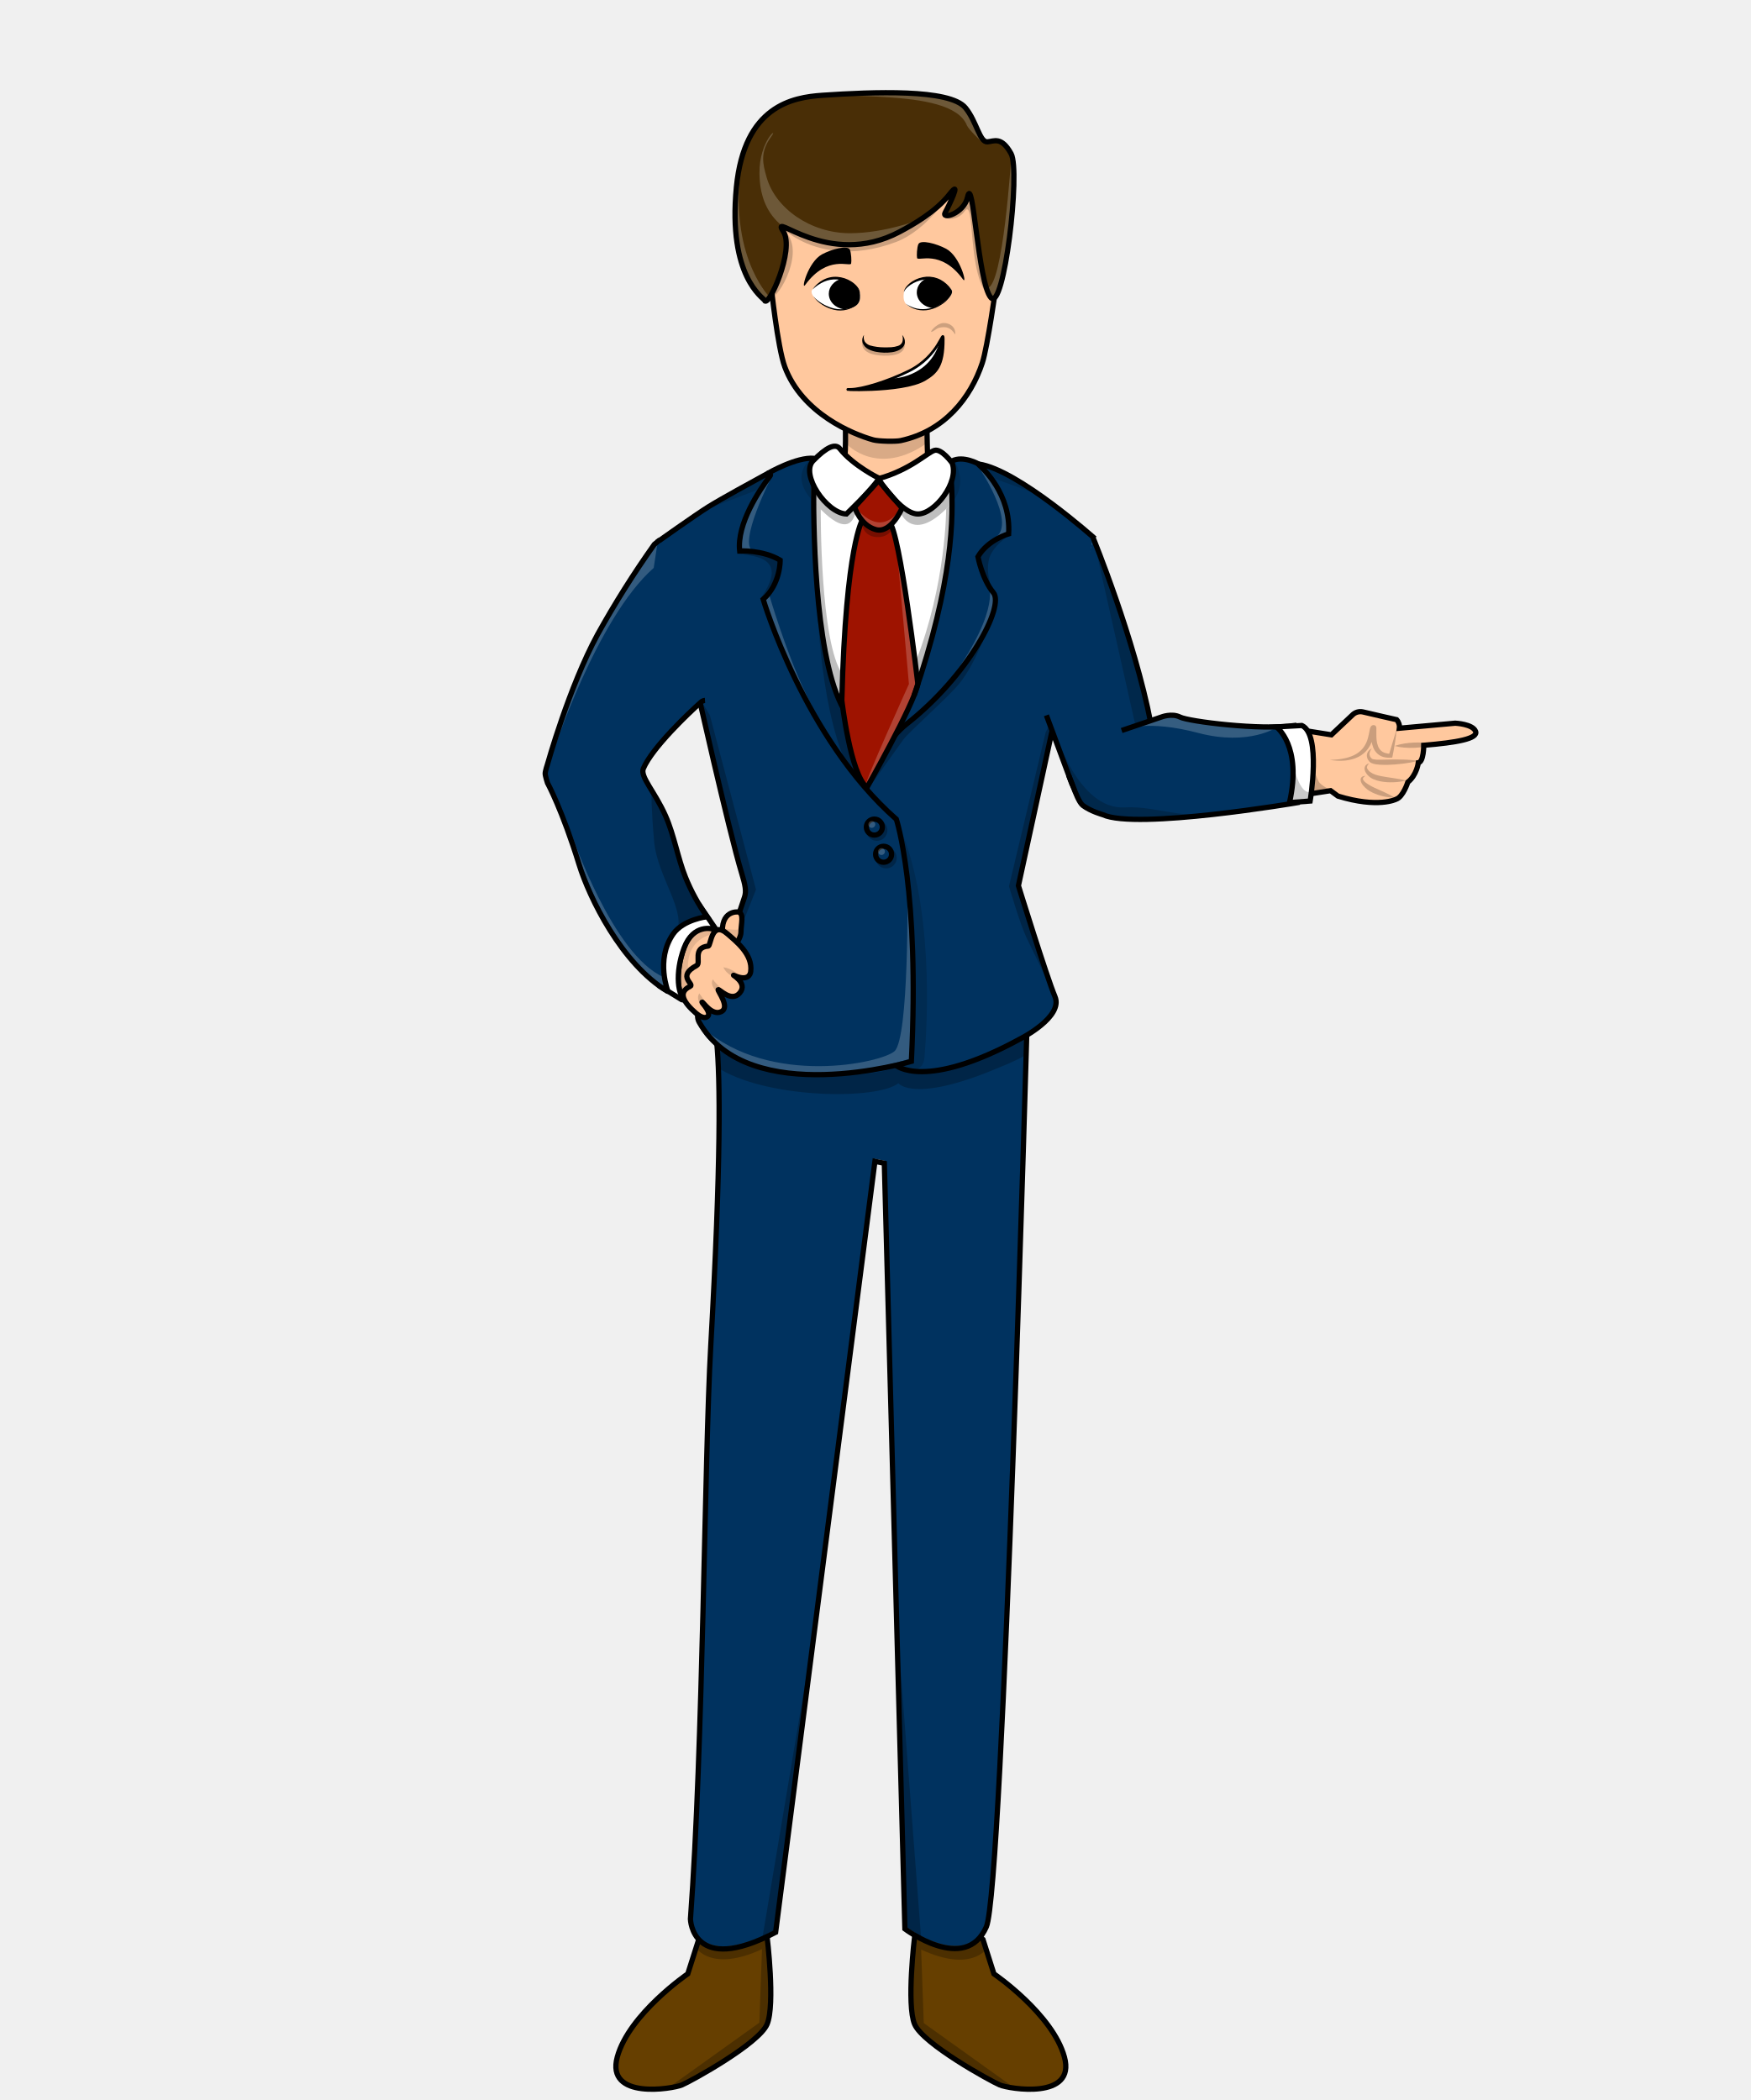
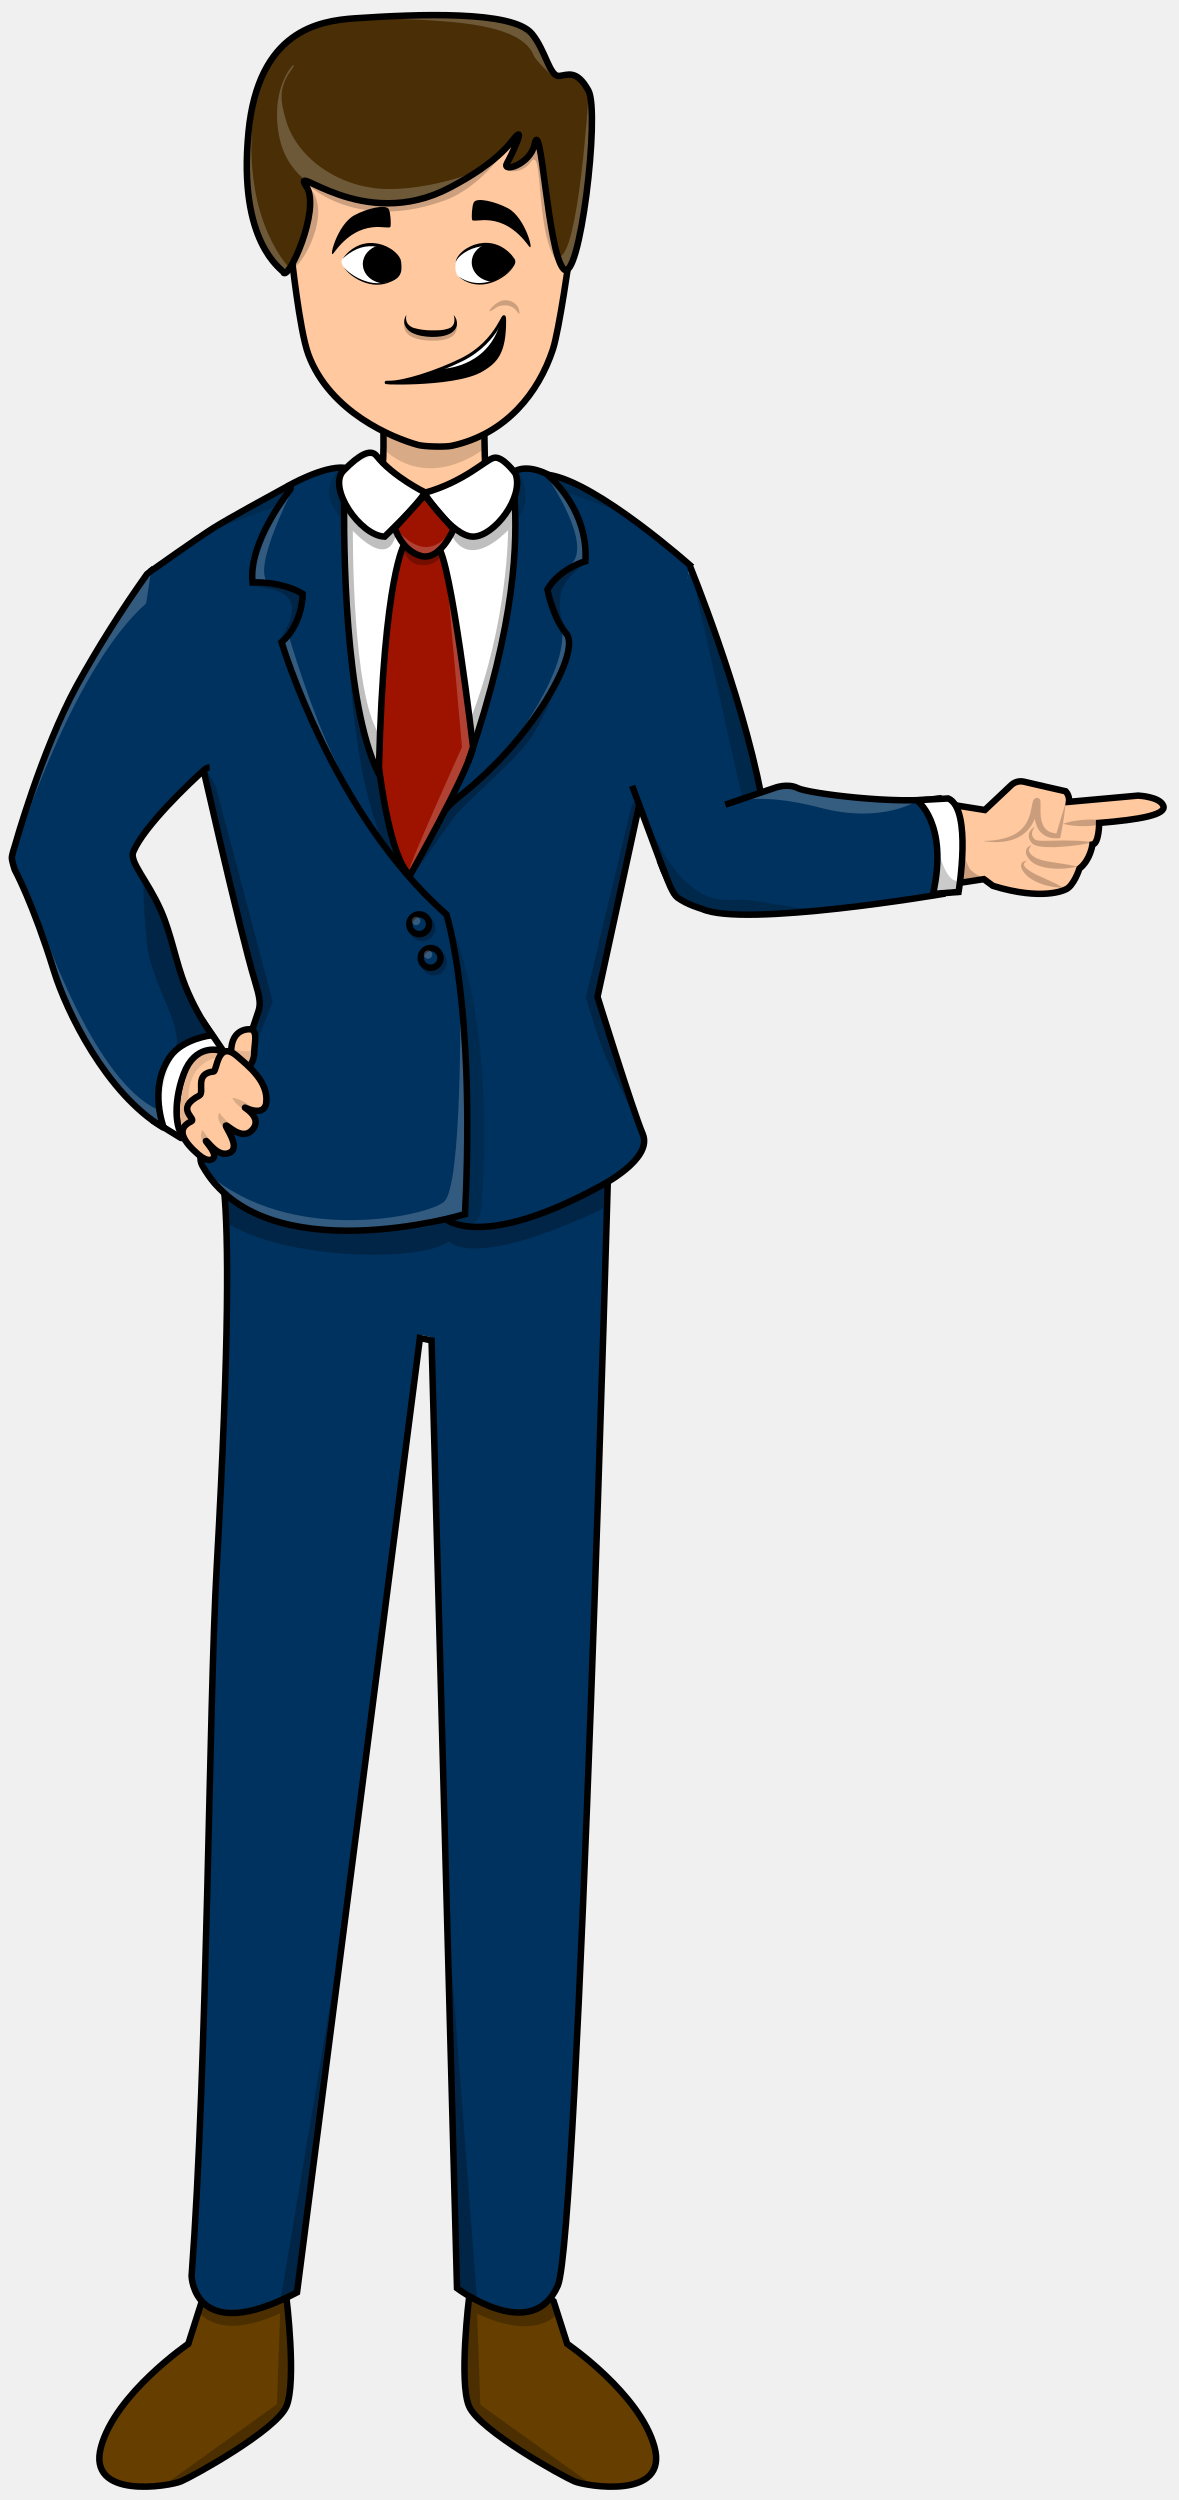
- <svg xmlns="http://www.w3.org/2000/svg" width="500" height="600" viewBox="0 0 500 600">
+ <svg xmlns="http://www.w3.org/2000/svg" width="272" height="577" viewBox="153 23 272 577">
  <g data-name="legs copy 10">
    <path fill="#663f00" d="m199.585 554.134-3.127 9.821s-16.785 11.467-20.142 23.775 15.803 9.094 18.462 7.972 21.956-11.748 24.333-17.34 0-25.05 0-25.05l-11.047-5.718Z" />
    <path d="m219.111 553.313-1.361.487v.221c-2.591 1.047-13.961 5.25-18.158.113l-.75 2.392s4.343 7.092 18.814.375l-.75 21-25.612 18.342a59 59 0 0 0 12.206-5.063c7.725-4.275 16.215-11.055 16.354-15.986.011 0 1.132-13.069-.743-21.881" opacity=".25" />
    <path fill="none" stroke="#000" stroke-miterlimit="10" stroke-width="1.5" d="m199.585 554.134-3.127 9.821s-16.785 11.467-20.142 23.775 15.803 9.094 18.462 7.972 21.956-11.748 24.333-17.34 0-25.05 0-25.05l-11.047-5.718Z" />
    <path fill="#663f00" d="m280.78 554.134 3.128 9.821s16.785 11.467 20.14 23.775-15.802 9.094-18.46 7.972-21.957-11.748-24.334-17.34 0-25.05 0-25.05l11.047-5.718Z" />
    <path d="m261.648 553.429 1.365.487v.225c2.587 1.047 13.3 4.759 17.497-.375l1.421 2.877s-4.342 7.09-18.813.375l.75 21 25.612 18.34a58.8 58.8 0 0 1-12.244-5.05c-7.728-4.275-16.218-11.052-16.353-15.987.015-.011-1.107-13.08.765-21.892" opacity=".25" />
    <path fill="none" stroke="#000" stroke-miterlimit="10" stroke-width="1.5" d="m280.78 554.134 3.128 9.821s16.785 11.467 20.14 23.775-15.802 9.094-18.46 7.972-21.957-11.748-24.334-17.34 0-25.05 0-25.05l11.047-5.718Z" />
    <path fill="#00325f" d="M202.049 289.695s6.993-11.749 1.042 94.264c-1.815 32.359-2.107 114.071-5.797 163.635 0 0 .42 16.361 24.337 3.776L250 331.091l2.685.563 5.876 218.737s17.325 13.047 23.277-.607c4.755-10.909 11.688-260.475 11.688-260.475Z" />
    <path d="m256.229 463.826 6.9 90.131-4.654-2.846zm-23.1-1.646L217.75 553.8l3.803-1.71zm-27.004-156.443c14.179 8.164 44.321 8.535 50.49 3.773 0 0 4.256 5.722 27.866-4.125 2.07-.866 5.479-2.141 8.625-4.016 5.307-3.124-22.151-32.67-27.356-30.994-16.597 5.336-29.002-8.291-48.949 2.145-3.971 2.066-16.676 29.76-10.676 33.217" opacity=".25" />
    <path fill="none" stroke="#000" stroke-miterlimit="10" stroke-width="1.5" d="M201.974 290.415s6.99-11.749 1.042 94.264c-1.819 32.359-2.111 114.071-5.797 163.635 0 0 .42 16.361 24.333 3.776l28.365-220.275 2.685.559 5.873 218.737s17.325 13.047 23.276-.607c4.755-10.909 11.689-260.475 11.689-260.475Z" />
  </g>
  <g data-name="body copy 10" transform="translate(77.5)scale(.375)">
    <path fill="#00325f" d="m294.05 414.56 67.13 261.81s-2.22 11.37-33.56 85c-24.62 57.85 128.29 67.5 151.7 49.42 0 0 11.35 15.27 74.31-11 14.73-6.15 54.82-20.14 40.28-51.09l-24.25-73.85L597 552.55l29.05-142.71s-67.6-61.29-105.65-59.8c0 0-61.16 38.36-107 0 0-.04-32.4-4.1-119.35 64.52" />
    <path d="m538.71 354 8.84 9.51 35.77 12.8S556 354.56 538.71 354m-210.14 35.09 44.63-16.98 9.51-13.88z" opacity=".15" />
    <path fill="#fff" d="M484.58 677.42s1.28 113.28-9.87 123.49c-9.66 8.84-94.37 27.5-146.14-17.86 0 0 33.19 61.21 159.07 23.25 0 0 3.13-87.91-3.06-128.88m62.07-230.65s9.52 20.84-36.08 80.31c0 0 58.77-63.08 36.08-80.31m-7.8-90.77s28.49 41.54 13.24 53.2l10.28-3.26s.63-33.81-23.52-49.94m-159.98 96s13.65 46.95 29 78-2.27 0-2.27 0-13.77-23.91-30.92-73.54Zm2.13-88.54s-25.74 50.3-14.13 56.53l-10.11-.28S354 398.83 381 363.46" opacity=".2" />
    <path d="m334.07 545 35.11 132.77s-10.58 27.39-15.41 37.54c-4.94 10.37-23.61 44.13-23.61 44.13l31.56-82.66L328.13 535Zm255.74 13-27.92 117.25s8.42 28.85 13.26 39c4.94 10.36 21.15 43.53 21.15 43.53l-26.41-83L596.46 545Z" opacity=".25" />
    <path d="M519.59 350.39s12.63 16.4-1.58 33.19l-.5-15.18s3.59-8.62.36-17.32Zm-108.28-1.04s-17.66 12.38 1.26 32.44l.5-14.49s-7.11-8.14.37-18.08Z" opacity=".15" />
    <path d="M415.62 452s.93 82.78 22.43 130.18l8.2 10.55s-11.85-44.23-11.68-54.95c0 0-2.89-9.1-6.45-22.3-4.79-17.75-10.78-42.99-12.5-63.48" opacity=".25" />
    <path d="M476.09 624.08s7.86 39.4 10.75 75.09c3.12 38.64 3.72 84.31.8 107.13 0 0-2.38 6.8-12.93 5.48 0 0 21.33 10.53 22.77-5.94 2.05-23.58 8.14-118.96-21.39-181.76" opacity=".15" />
    <path d="M355.26 421.66c6.54 2.14 41.86 0 17.34 34.35 0 0 16.22-16.79 15-29.34 0 0-2.51-6.36-23.37-6.68-.23.01-9.23 1.6-8.97 1.67m208.11-14.81s-17.34 4.57-25.12 17.33c0 0 3.9 21.85 12.28 27.86 0 0-7-13-3.88-25.86 1.73-7.13 8.41-13.67 16.72-19.33m-81.89 156.56c3.72-5.26 34.08-32.16 42.31-42.26 14.19-17.42 22.86-46 22.86-46s-12.22 23.36-28.65 43.61c-14.33 17.65-32.74 32.28-37.55 35.82 0 0-17.7 31-25.9 46.5.01 0 20.45-28.5 26.93-37.67" opacity=".25" />
    <path fill="none" stroke="#000" stroke-miterlimit="10" stroke-width="4" d="M293.6 413.24S323 392.32 333.15 386c9.39-5.85 33.9-19.26 45.05-25.33a1.32 1.32 0 0 1 1.69 2c-8.08 10.71-25.44 36.41-23.14 57.11 0 0 17.4-1 30.83 7 0 0 .5 17.9-12.93 29.83 0 0 31.33 105.92 101.44 167.58 0 0 17.91 54.21 11.44 184.49 0 0-124 36.75-161.61-29.83-6.47-11.44 14.17-31.58 34.56-95.48 1.38-4.34.66-8.62-2.24-18.15-9.71-32-35.38-146.49-35.38-146.49" />
    <path fill="none" stroke="#000" stroke-miterlimit="10" stroke-width="4" d="M627.26 410.31s-58.67-52.51-88.41-56.75c-.2 0-.3.26-.14.39 3.39 2.91 24.75 22.51 22.92 52.78 0 0-15.92 4.52-23.38 17.45 0 0 3.1 16.91 11.74 27.35s-18.7 62.8-66.07 100.09c-13 10.24-24.1 28.66-30.66 49.46m22.34 210.5s21.88 19.87 95.47-20.41c0 0 32.33-16.41 25.86-31.83s-27.85-84.53-27.85-84.53l34.63-159.37" />
    <path fill="#ffc89e" d="M436.93 309.16s1.29 36.88-.58 42.48l28.31 18.25 35.49-18.25c-.75-9.7-.92-42.48-.92-42.48" />
    <path d="M438.26 338.34s23.56 25.72 61.18-.79v-27.89l-62.37-1.11Z" opacity=".15" />
    <path fill="#ffc89e" stroke="#000" stroke-miterlimit="10" stroke-width="4" d="M500.15 351.64c-.75-9.7-.92-42.48-.92-42.48m-62.3 0s1.29 36.88-.58 42.48" />
    <path fill="#fff" d="m431 341.76-17.53 7.46s-2.07 3.46-2.12 10.07c-.24 33.18 2.6 136.66 21.88 174.91l61.92-17.15s25-72.36 22.75-166l-14.55-9.32s-8.58 16-40.65 22.38c-.03.03-21.29-7.06-31.7-22.35" />
    <path d="M418.52 388.07s-.77 101.09 16.54 125.77l-.49 19.74s-21.13-13.07-21.13-151.25Z" opacity=".25" />
    <path d="M413.44 382.33s25.75 32.67 31.69 7.77c0 0-2.1-4.13-3-2.44-3.7 6.77-17.72 3.88-26.49-13.21Z" opacity=".25" />
    <path fill="none" stroke="#000" stroke-miterlimit="10" stroke-width="4" d="M413.09 369.89c-.23 42.72 1.92 139.61 25 173.89M378.2 360.64s22.06-12.79 35.24-11.42" />
    <path fill="#9e1300" d="M450.41 395.84s-12.85 18.64-15.84 137.74c0 0 6.47 56.44 19.15 66.39 0 0 35.3-62.41 38.78-78.82 0 0-13.67-116.86-21.88-123.57Z" />
    <path d="M514.05 387.74s0 57.08-23.06 116l1.51 17.41s27.09-64.27 26.5-138.55Zm-51.5-15.63-13.32 23.43s-.17 13.22 12.07 13.66c13.05.48 13.43-12.51 13.43-12.51Z" opacity=".25" />
    <path fill="#fff" d="m477 423.71 8.68 97.44s-34.86 77.14-32.44 76.05c0 0 36.57-59.62 40.1-77.47Z" opacity=".2" />
    <path fill="none" stroke="#000" stroke-miterlimit="10" stroke-width="4" d="M450.41 395.84s-12.85 18.64-15.84 137.74c0 0 6.47 56.44 19.15 66.39 0 0 35.3-62.41 38.78-78.82 0 0-13.67-116.86-21.88-123.57Z" />
    <path fill="#9e1300" d="m462.55 366.21-18.23 20.14s4.29 13.93 16.11 17.15 20-16.41 20-16.41Z" />
    <path fill="#fff" d="M446.52 388.07s16.4 21.81 31.78.79c0 0-14.76 31.79-31.78-.79" opacity=".2" />
    <path d="M479 390s9.91 27.08 40.56-8.23l-1.88-11.9s-19.89 35.5-38.29 15.13Z" opacity=".25" />
    <path fill="none" stroke="#000" stroke-miterlimit="10" stroke-width="4" d="m462.55 366.21-18.23 20.14s4.29 13.93 16.11 17.15 20-16.41 20-16.41Zm55.45.89c1.56 26.66 1.6 75.48-28.47 162.94m28.94-178.8c8.46-4.47 20.38 2.32 20.38 2.32" />
    <path fill="none" stroke="#000" stroke-miterlimit="10" stroke-width="4" d="M433.08 341.88c-3.55-4.47-10.44-1-20.39 9.2s10.2 40 25.36 40.53c0 0 20-19 24.87-27.22 0 0-19.52-9.51-29.84-22.51Z" />
    <path fill="none" stroke="#000" stroke-miterlimit="10" stroke-width="4" d="M462.39 364.75s17.19 26.86 30.11 26.86 31.58-24.37 26.11-38.79c0 0-8-11.19-13.43-9.69s-17.93 14.66-42.79 21.62Z" />
    <circle cx="461.25" cy="632.61" r="8.05" opacity=".25" />
    <circle cx="468.34" cy="653.6" r="8.05" opacity=".25" />
    <circle cx="459.35" cy="630.17" r="6.09" fill="#00325f" stroke="#000" stroke-miterlimit="10" stroke-width="4" />
    <circle cx="457.4" cy="628.14" r="2.61" fill="#fff" opacity=".2" />
    <circle cx="466.38" cy="650.88" r="6.09" fill="#00325f" stroke="#000" stroke-miterlimit="10" stroke-width="4" />
    <circle cx="464.76" cy="648.81" r="2.61" fill="#fff" opacity=".2" />
  </g>
  <g data-name="Layer 84 copy">
    <path fill="#fff" d="M201.723 261.866s-6.856-.836-9.93 7.901-.42 14.408-.42 14.408l4.196 1.95s-5.175-19.65 8.741-20.91Z" />
    <path fill="none" stroke="#000" stroke-miterlimit="10" stroke-width="1.5" d="M199.885 258.75a16.34 16.34 0 0 0-11.25 10.425c-3.075 8.741-.289 12.521-.289 12.521l6.398 3.941a.409.409 0 0 0 .607-.43c-.814-3.886-3.157-18.9 8.951-19.996Z" />
    <path fill="#00325f" d="M201.948 199.631s-15.192 12.867-18.177 19.954c-.986 2.344 3.255 6.559 6.341 13.519 2.43 5.479 3.53 12.184 5.69 17.527a56.3 56.3 0 0 0 6.145 11.284s-6.75.75-9.69 4.965a16.37 16.37 0 0 0-1.923 15.45.608.608 0 0 1-.904.72c-12.645-8.272-21.218-26.981-24-35.962-4.823-15.657-9.056-23.393-9.056-23.393s-.657-2.006-.653-2.704.653-2.625.653-2.625 6.187-22.173 14.328-37.125a271 271 0 0 1 16.193-25.702l1.594-1.309" />
    <path fill="#fff" d="M163.353 238.605s11.654 34.125 26.11 40.526c0 0 .785 1.399 1.302 4.5-.015.008-15.84-6.611-27.412-45.026m-5.502-23.25s12.461-38.625 28.875-53.096l1.219-8.006s-18.142 20.298-30.094 61.102" opacity=".2" />
    <path d="M186.055 225.671s-.06 5.49.795 14.798c.934 10.2 9.705 20.479 6.113 26.149a10.28 10.28 0 0 1 9-4.703s-6.964-11.512-7.71-15.859c-2.183-12.581-8.198-20.385-8.198-20.385" opacity=".25" />
    <path fill="none" stroke="#000" stroke-miterlimit="10" stroke-width="1.5" d="M201.378 200.123a1.9 1.9 0 0 0-1.197.532c-3.296 2.925-13.897 12.964-16.41 18.93-.986 2.344 3.255 6.559 6.342 13.519 2.43 5.479 3.528 12.184 5.688 17.527a56.3 56.3 0 0 0 6.147 11.284s-6.75.75-9.69 4.965c-5.153 7.421-1.328 16.5-1.5 16.41-13.26-7.875-22.474-26.959-25.32-36.202-4.823-15.657-9.057-23.393-9.057-23.393s-.656-2.006-.652-2.704.652-2.625.652-2.625 6.188-22.174 14.329-37.125a271 271 0 0 1 16.193-25.702l1.593-1.309" />
    <path fill="#ffc89e" d="M204.355 265.433s-5.572-1.677-8.228 5.456-1.818 13.984.63 14.962 10.583-17.13 7.598-20.418" />
    <path fill="none" stroke="#000" stroke-miterlimit="10" stroke-width="1.5" d="M203.616 265.433s-5.569-1.677-8.227 5.456-1.819 13.984.63 14.962 10.582-17.13 7.597-20.418Z" />
    <path fill="#ffc89e" d="M210.858 260.561s-5.27-.652-4.43 6.855 5.225 1.35 5.225-1.072.978-5.344-.795-5.783" />
    <path d="M206.125 265.061s6 1.568 5.794-.491c0 0 .15 4.71-1.339 4.616s-4.455-4.125-4.455-4.125" opacity=".1" />
    <path fill="none" stroke="#000" stroke-miterlimit="10" stroke-width="1.5" d="M210.858 260.561s-5.27-.652-4.43 6.855 5.225 1.35 5.225-1.072.978-5.344-.795-5.783Z" />
    <path fill="#ffc89e" d="M207.805 266.831s9.51 7.343 6.225 11.4c0 0-.63 2.655-4.339.488 0 0 4.328 2.1 1.571 5.036s-6.116-.979-6.116-.979 3.566 5.036.84 6.293-5.452-2.727-5.452-2.727 3.877 6.435-.649 3.638-6.626-7.204-2.43-7.973c0 0-2.726-2.936 1.957-6 0 0-1.327-4.545 2.517-5.452 0-.015.42-6.589 5.876-3.724" />
    <path fill="none" stroke="#000" stroke-miterlimit="10" stroke-width="1.5" d="M207.805 266.831c2.381 2.093 7.264 5.809 6.63 10.751-.116.908-.851 2.817-4.744 1.125-1.207-.52 4.223 2.003 1.571 5.037-2.385 2.726-5.812-1.234-6.116-.979s3.566 5.036.84 6.293-5.186-2.922-5.452-2.727c-.191.139 3.191 3.334 1.335 4.264-.821.416-2.066-.255-3.086-1.125-3.375-2.936-5.36-5.917-1.654-7.646 1.399-.653-4.009-2.861 1.875-5.97 1.324-.701-1.316-5.138 3.304-5.546.776-.072.866-7.542 5.497-3.477Z" />
    <path d="M212.103 279.506a3.3 3.3 0 0 1-1.737-.063 6 6 0 0 1-1.5-.657 6.5 6.5 0 0 1-1.275-1.012 4.8 4.8 0 0 1-.964-1.406 5.8 5.8 0 0 1 1.628.43 9.6 9.6 0 0 1 1.387.706 12 12 0 0 1 1.26.888 15 15 0 0 1 1.2 1.114m-5.227 4.793a3.6 3.6 0 0 1-1.474-.518 4.8 4.8 0 0 1-1.151-.964 3.9 3.9 0 0 1-.78-1.357 2.4 2.4 0 0 1-.112-.851 1.05 1.05 0 0 1 .374-.791 1.6 1.6 0 0 0 .35.61c.138.162.284.308.43.462.297.3.597.611.885.949a10 10 0 0 1 .825 1.091 5.7 5.7 0 0 1 .653 1.369m-4.687 3.892a2.76 2.76 0 0 1-1.354-.525 3.6 3.6 0 0 1-.96-1.027 3.3 3.3 0 0 1-.469-1.365 2.15 2.15 0 0 1 .341-1.448c.326.424.551.75.776 1.076s.432.627.63.953a11 11 0 0 1 .57 1.043 7 7 0 0 1 .465 1.293" opacity=".15" />
    <path d="M203.275 267s-9.09 1.331-6.233 13.826l-2.542 3.263s-2.959-7.448 2.475-16.163c0 0 2.966-3.491 7.069-2.306Z" opacity=".1" />
  </g>
  <g data-name="Layer 82">
    <path fill="#ffc89e" d="m371.98 208.62 8.317 1.328 6-5.656a3.23 3.23 0 0 1 3-.885c1.774.443 9.645 2.217 9.645 2.217a3.04 3.04 0 0 1 .777 2.441l15.949-1.44s4.98.21 5.816 2.318-5.374 3.217-14.798 3.993c0 0 0 4.766-1.552 4.988 0 0-.443 3.547-3 5.546 0 0-1.331 4.211-3.326 4.875 0 0-5.1 2.662-16.632-.885l-2.107-1.552-7.32 1.125s2.126-10.876-.769-18.413" />
    <path d="M398.965 208.237c-.064.657-.127 1.317-.214 1.97s-.18 1.308-.277 1.96-.218 1.302-.33 1.954-.24 1.294-.375 1.95l-.09.375-.431.026a6.4 6.4 0 0 1-1.962-.153 4.3 4.3 0 0 1-1.83-.979 4.8 4.8 0 0 1-1.177-1.699 7.7 7.7 0 0 1-.499-1.901 14 14 0 0 1-.12-1.875c0-.307 0-.615.03-.915s.034-.622.023-.81c0 0 0-.022 0 0v.064a.3.3 0 0 0 .026.064c0 .022.026.04.037.06l.038.048.06.064a.7.7 0 0 0 .139.098.7.7 0 0 0 .228.078 1 1 0 0 0 .12 0h.079l.079-.022a.4.4 0 0 0 .135-.068.3.3 0 0 0 .075-.063.2.2 0 0 0 .034-.038c.03-.056-.03.068-.053.173-.064.236-.12.532-.176.825a15 15 0 0 1-.446 1.803 8.8 8.8 0 0 1-1.85 3.342 7.95 7.95 0 0 1-3.16 2.096 11.7 11.7 0 0 1-3.615.686 18 18 0 0 1-3.597-.232c2.378-.075 4.782-.353 6.844-1.328a7.4 7.4 0 0 0 2.603-2.021 7.9 7.9 0 0 0 1.44-2.94c.146-.54.25-1.095.375-1.676.052-.293.1-.585.183-.927a2 2 0 0 1 .274-.652c.034-.045.064-.083.101-.124a1 1 0 0 1 .162-.139 1 1 0 0 1 .236-.112 1 1 0 0 1 .135-.034h.116a.5.5 0 0 1 .135 0 1 1 0 0 1 .255.083 1 1 0 0 1 .161.116l.072.075.045.056.048.086a1 1 0 0 1 .042.09v.049a1 1 0 0 1 .026.098 2 2 0 0 1 .034.217v1.845a12 12 0 0 0 .075 1.68 6.3 6.3 0 0 0 .375 1.556 3.5 3.5 0 0 0 .776 1.257c.675.69 1.725.99 2.831 1.005l-.521.412 1.125-3.75.566-1.875c.184-.667.386-1.29.585-1.928" opacity=".21" />
    <path d="M391.847 213.825c-.46.578-.75 1.279-.64 1.875a1.6 1.6 0 0 0 .374.773 4 4 0 0 0 .326.326 1 1 0 0 0 .282.12 8.7 8.7 0 0 0 1.972.146c.709 0 1.429-.022 2.156-.045 1.448-.037 2.914-.06 4.38 0a33 33 0 0 1 4.422.375 35 35 0 0 1-4.365.791c-1.459.18-2.922.304-4.399.342-.75 0-1.5 0-2.25-.038a11 11 0 0 1-1.148-.127 5 5 0 0 1-1.215-.35 1.8 1.8 0 0 1-.633-.464 3.3 3.3 0 0 1-.375-.536 2.44 2.44 0 0 1-.3-1.283 2.15 2.15 0 0 1 .476-1.162 2.6 2.6 0 0 1 .937-.743m-.719 4.264c-.477.401-.784.964-.634 1.391a2.5 2.5 0 0 0 .956 1.125 4.8 4.8 0 0 0 1.414.724 13 13 0 0 0 1.642.424c1.125.225 2.318.375 3.51.566a36 36 0 0 1 3.619.679 16.7 16.7 0 0 1-3.686.506 16.2 16.2 0 0 1-3.75-.285 9 9 0 0 1-1.875-.585 4.8 4.8 0 0 1-1.677-1.193 4.7 4.7 0 0 1-.596-.843 2.1 2.1 0 0 1-.274-1.084 1.42 1.42 0 0 1 .47-.994 1.9 1.9 0 0 1 .88-.431m-1.106 3.592a1.9 1.9 0 0 0-.585.48.55.55 0 0 0-.105.525 2.5 2.5 0 0 0 .84.96 13 13 0 0 0 2.535 1.466c.911.428 1.853.837 2.801 1.272a24 24 0 0 1 2.835 1.474 13 13 0 0 1-3.217-.342 14 14 0 0 1-3.067-1.054 7.6 7.6 0 0 1-2.685-2.032 4.4 4.4 0 0 1-.492-.75 1.9 1.9 0 0 1-.232-.968 1.05 1.05 0 0 1 .544-.85 1.55 1.55 0 0 1 .828-.18m8.352-8.551a14.6 14.6 0 0 1 2.77-.697 24.3 24.3 0 0 1 5.588-.225 14.3 14.3 0 0 1 2.816.476 14.3 14.3 0 0 1-2.767.701 24 24 0 0 1-5.587.222 14.3 14.3 0 0 1-2.82-.477m-25.474-3.997s1.312 9.187 3.75 14.107c.645 1.298 3.75 2.625 3.75 2.625l-7.024 1.219s.952-14.175-.476-17.951" opacity=".21" />
    <path fill="none" stroke="#000" stroke-miterlimit="10" stroke-width="1.5" d="m371.98 208.62 8.317 1.328 6-5.656a3.23 3.23 0 0 1 3-.885c1.774.443 9.645 2.217 9.645 2.217a3.04 3.04 0 0 1 .777 2.441l15.949-1.44s4.98.21 5.816 2.318-5.374 3.217-14.798 3.993c0 0 0 4.766-1.552 4.988 0 0-.443 3.547-3 5.546 0 0-1.331 4.211-3.326 4.875 0 0-5.1 2.662-16.632-.885l-2.107-1.552-7.32 1.125s2.126-10.876-.769-18.413Z" />
    <path fill="#00325f" d="M312.28 153.859s11.738 28.545 16.5 53.081l-20.28 22.028-9.585-24.417" />
    <path d="m312.28 153.69 12.263 54.514 4.207-1.437s-9.683-39.933-16.47-53.077" opacity=".21" />
    <path fill="none" stroke="#000" stroke-miterlimit="10" stroke-width="1.5" d="m298.896 204.375 7.268 19.545 2.13 4.5 20.456-21.653c-4.748-24.536-16.5-53.077-16.5-53.077" />
    <path fill="#00325f" d="m320.395 208.718 11.25-3.822s3.037-1.233 5.471 0 23.029 3.84 32.719 2.389c0 0 5.43 9.488.87 22.028 0 0-47.299 7.702-56.876 3.296 0 0-5.175-1.598-6.461-6.66-.124-.491-.488-.915-.657-1.455" />
    <path d="M301.173 208.718s6.75 22.777 20.133 21.97c9.645-.58 18 4.595 35.757 1.25 0 0-38.194 4.473-41.01 1.098 0 0-9-.975-9.717-10.233Z" opacity=".21" />
    <path fill="#fff" d="M321.438 208.365s6.236-2.801 20.842 1.05 22.673-1.736 22.673-1.736-23.592-.375-26.85-2.783c0 0-2.453-2.625-16.666 3.469" opacity=".21" />
    <path fill="none" stroke="#000" stroke-miterlimit="10" stroke-width="1.5" d="m320.395 208.718 11.25-3.822s3.037-1.233 5.471 0 23.029 3.84 32.719 2.389c0 0 5.43 9.488.87 22.028 0 0-46.125 7.875-55.717 3.45 0 0-3.41-.942-5.66-2.625-1.05-.792-2.178-3.75-2.808-5.453-.33-.885-1.039-2.482-1.256-3.169" />
    <path fill="#fff" d="M364.518 207.285s7.5 5.738 3.817 22.028l5.895-.447s3.206-19.087-2.37-21.581Z" />
    <path d="M369.1 217.166s2.018 11.434 6.049 8.756l-.919 2.944-5.895.446s1.631-8.355.765-12.146" opacity=".21" />
    <path fill="none" stroke="#000" stroke-miterlimit="10" stroke-width="1.5" d="M364.589 207.69s7.417 5.333 3.75 21.623l5.895-.447s3.206-19.087-2.37-21.581Z" />
  </g>
  <path fill="#ffc89e" d="M284.586 81.259s-2.497 17.895-3.997 22.428c-3.308 9.968-10.751 19.474-23.31 22.2-1.47.32-6.375.203-7.826-.202-5.794-1.609-20.333-7.522-25.287-20.88-2.073-5.595-3.956-23.546-3.956-23.546V57.874l52.635-7.215s12.3.086 11.355 12.375.386 18.225.386 18.225" />
  <path d="M219.479 46.534c-8.49.573.296 37.365.573 38.096.968 2.539 9.975-11.344 4.808-17.872-6.375-8.033 5.344 12.04 31.099 2.377 4.042-1.519 8.651-5.033 12.461-9.93s2.43.037 1.609 1.455c-1.343 2.314 3.352 2.76 5.486-.263 3.262-4.612.427 19.365 7.53 24.664 4.5 3.345-.904-33.307-3.66-38.317s-45.54-1.181-59.906-.21" opacity=".2" />
  <path fill="none" stroke="#000" stroke-miterlimit="10" stroke-width="1.5" d="M284.586 81.259s-2.497 17.895-3.997 22.428c-3.308 9.968-10.751 19.474-23.31 22.2-1.47.32-6.375.203-7.826-.202-5.794-1.609-20.333-7.522-25.287-20.88-2.073-5.595-3.956-23.546-3.956-23.546V57.874l52.635-7.215s12.3.086 11.355 12.375.386 18.225.386 18.225Z" />
  <path fill="#492e06" d="M234.925 27.225c-8.49.574-22.316 2.97-24.577 26.25-2.498 25.687 7.75 31.605 8.032 32.332.964 2.543 8.741-14.475 5.359-19.695-4.039-6.236 12.75 10.97 33.206.132 3.818-2.018 10.448-5.82 14.25-10.718s-.352 3.701-1.174 5.119c-1.342 2.314 5.333.405 6.341-4.279 1.568-7.275 2.978 24.484 6.675 28.68s8.273-36.75 5.517-41.775-6.499-2.749-6.499-2.749-4.552-4.233-5.779-9.063c-1.732-6.848-26.985-5.209-41.351-4.234" />
  <path fill="#fff" d="M288.816 45.394s-2.31 36.244-6.705 36.832c0 0 .161 6.12 2.783 1.703 0 0 6.401-19.294 3.922-38.535m-71.88 4.106c.06 5.512 1.328 18.3 21.023 20.085 0 0 18.105 1.691 25.282-7.054 0 0-10.222 4.125-20.568 4.103-11.025-.041-21.147-6.964-23.7-15.99-1.065-3.75-1.965-7.073 1.237-11.471 2.546-3.48-3.379.952-3.274 10.327m20.273-22.223s7.684-.082 16.537.518c9.42.634 20.108 2.119 22.448 8.04.446 1.125 4.125 4.601 4.125 4.601s-3.818-10.852-6-10.849c.011 0-5.104-4.916-37.11-2.31m-24.78 16.021s-5.94 17.662.131 33.96c.506 1.36 4.766 7.5 5.408 8.52 1.125 1.766 1.335.667 1.65-1.148.007 0-12.743-13.005-7.19-41.332" opacity=".2" />
  <path fill="none" stroke="#000" stroke-miterlimit="10" stroke-width="1.5" d="M234.925 27.225c-8.49.574-22.316 2.97-24.577 26.25-2.498 25.687 7.75 31.605 8.032 32.332.964 2.543 8.741-14.475 5.359-19.695-4.039-6.236 12.75 10.97 33.206.132 3.818-2.018 10.448-5.82 14.25-10.718s-.352 3.701-1.174 5.119c-1.342 2.314 5.333.405 6.341-4.279 1.568-7.275 2.978 24.484 6.675 28.68s8.528-36.139 5.772-41.145-4.875-3.532-6.75-3.375c-2.25.184-3.06-5.79-6.285-9.727-4.481-5.468-26.483-4.549-40.849-3.574Z" />
  <path d="M258.134 97.125s2.272 4.706-5.625 4.5-6.06-4.5-6.06-4.5.202 3.679 6 3.053c-.012-.004 5.388.697 5.685-3.053" opacity=".2" />
  <path d="M246.797 95.7a2.6 2.6 0 0 0 .248 1.95 2.92 2.92 0 0 0 1.474 1.046 15 15 0 0 0 4.012.551c.694 0 1.384 0 2.059-.04a7.2 7.2 0 0 0 1.909-.376 1.94 1.94 0 0 0 1.252-1.125 3.27 3.27 0 0 0-.045-2.01 2.96 2.96 0 0 1 .769 2.179 2.4 2.4 0 0 1-.48 1.211 3.2 3.2 0 0 1-.979.829 6.6 6.6 0 0 1-2.25.724 13.6 13.6 0 0 1-2.25.124c-1.5-.064-3.026-.248-4.462-.983a3.44 3.44 0 0 1-1.654-1.815 2.52 2.52 0 0 1 .397-2.265m15.533-25.95c-.42.889-.521 3.323-.375 3.96.251 1.073 6.75-2.625 13.099 6.09 1.346 1.849-.72-6.536-4.804-8.726-2.786-1.496-7.29-2.659-7.92-1.324m-19.582 1.583c.42.888.52 3.326.375 3.96-.252 1.072-6.75-2.626-13.103 6.09-1.342 1.848.72-6.537 4.808-8.727 2.797-1.496 7.297-2.659 7.92-1.324" />
  <path fill="#fff" d="M232.083 82.695c-1.575 1.815 4.33 5.933 7.777 5.779 5.779-.263 6.038-2.434 5.734-4.909s-7.864-7.388-13.511-.87" />
  <path d="M232.308 84.63a7 7 0 0 0 1.282 1.234 12.2 12.2 0 0 0 4.748 2.295 8.4 8.4 0 0 0 3.487.048 9 9 0 0 0 3.236-1.42 9 9 0 0 1-1.477 1.038 8.2 8.2 0 0 1-1.695.664 7.8 7.8 0 0 1-3.634.033 10.3 10.3 0 0 1-3.341-1.417 8.4 8.4 0 0 1-2.606-2.475m13.286-1.065a2.3 2.3 0 0 0-.465-.87 5 5 0 0 0-.683-.705 8.4 8.4 0 0 0-1.62-1.091 9.4 9.4 0 0 0-3.701-1.054 8 8 0 0 0-3.75.645 11.9 11.9 0 0 0-3.277 2.205 8.5 8.5 0 0 1 3.026-2.734 7.45 7.45 0 0 1 4.065-.862 8.5 8.5 0 0 1 3.945 1.297 7.1 7.1 0 0 1 1.586 1.335 4.5 4.5 0 0 1 .596.851 2.14 2.14 0 0 1 .278.983" />
  <path d="M240.351 79.635c-2.092.589-3.611 2.287-3.611 4.294 0 2.25 1.894 4.099 4.372 4.447 4.56-.506 4.763-2.531 4.482-4.811-.161-1.316-2.367-3.315-5.243-3.93" />
  <path fill="#fff" d="M271.69 82.658c1.575 1.818-4.331 5.936-7.777 5.782-5.78-.262-6.038-2.434-5.734-4.912s7.864-7.403 13.511-.87" />
  <path d="M271.465 84.593a8.4 8.4 0 0 1-2.606 2.478 10.3 10.3 0 0 1-3.341 1.418 7.9 7.9 0 0 1-3.638-.034 8.2 8.2 0 0 1-1.691-.664 9 9 0 0 1-1.478-1.042 9.1 9.1 0 0 0 3.236 1.425 8.4 8.4 0 0 0 3.488-.053 11.6 11.6 0 0 0 3.274-1.293 13 13 0 0 0 1.474-.998 7 7 0 0 0 1.282-1.237m-13.286-1.065a2.15 2.15 0 0 1 .292-.983 4.4 4.4 0 0 1 .597-.847 7 7 0 0 1 1.586-1.34 8.56 8.56 0 0 1 3.945-1.297 8 8 0 0 1 2.096.146 7.7 7.7 0 0 1 1.969.717 8.54 8.54 0 0 1 3.026 2.733 12 12 0 0 0-3.277-2.204 8.04 8.04 0 0 0-3.75-.642 9.4 9.4 0 0 0-3.702 1.054 8 8 0 0 0-1.62 1.091 5 5 0 0 0-.682.701 2.35 2.35 0 0 0-.48.87" />
  <path d="M271.69 82.658c-2.134-2.464-4.545-3.293-6.75-3.24-1.807.708-3.067 2.28-3.067 4.124 0 2.292 1.972 4.178 4.53 4.47 3.18-1.106 6.52-3.933 5.287-5.355m-28.792 28.591c-5.517 0 14.775 1.083 21.315-2.854 3.112-1.875 5.272-3.78 5.22-11.475-.027-3.375-.968 4.71-9.867 9.101-5.932 2.925-13.316 5.228-16.668 5.228" />
  <path fill="#fff" d="M254.71 108.158s10.793-.034 13.751-10.677c0 .019-3.131 7.302-13.751 10.677" />
  <path fill="none" stroke="#000" stroke-miterlimit="10" stroke-width=".75" d="M242.898 111.248c-5.517 0 14.775 1.083 21.315-2.854 3.112-1.875 5.272-3.78 5.22-11.475-.027-3.375-.968 4.71-9.867 9.101-5.932 2.925-13.316 5.228-16.668 5.228Z" />
  <path d="M266.298 94.751c-1.204.604 1.125-2.359 3.135-2.46 1.71-.086 3.292.998 3.42 2.625.16 1.98-.375-1.702-3.585-1.428-1.797.153-1.643.607-2.97 1.263" opacity=".2" />
</svg>
